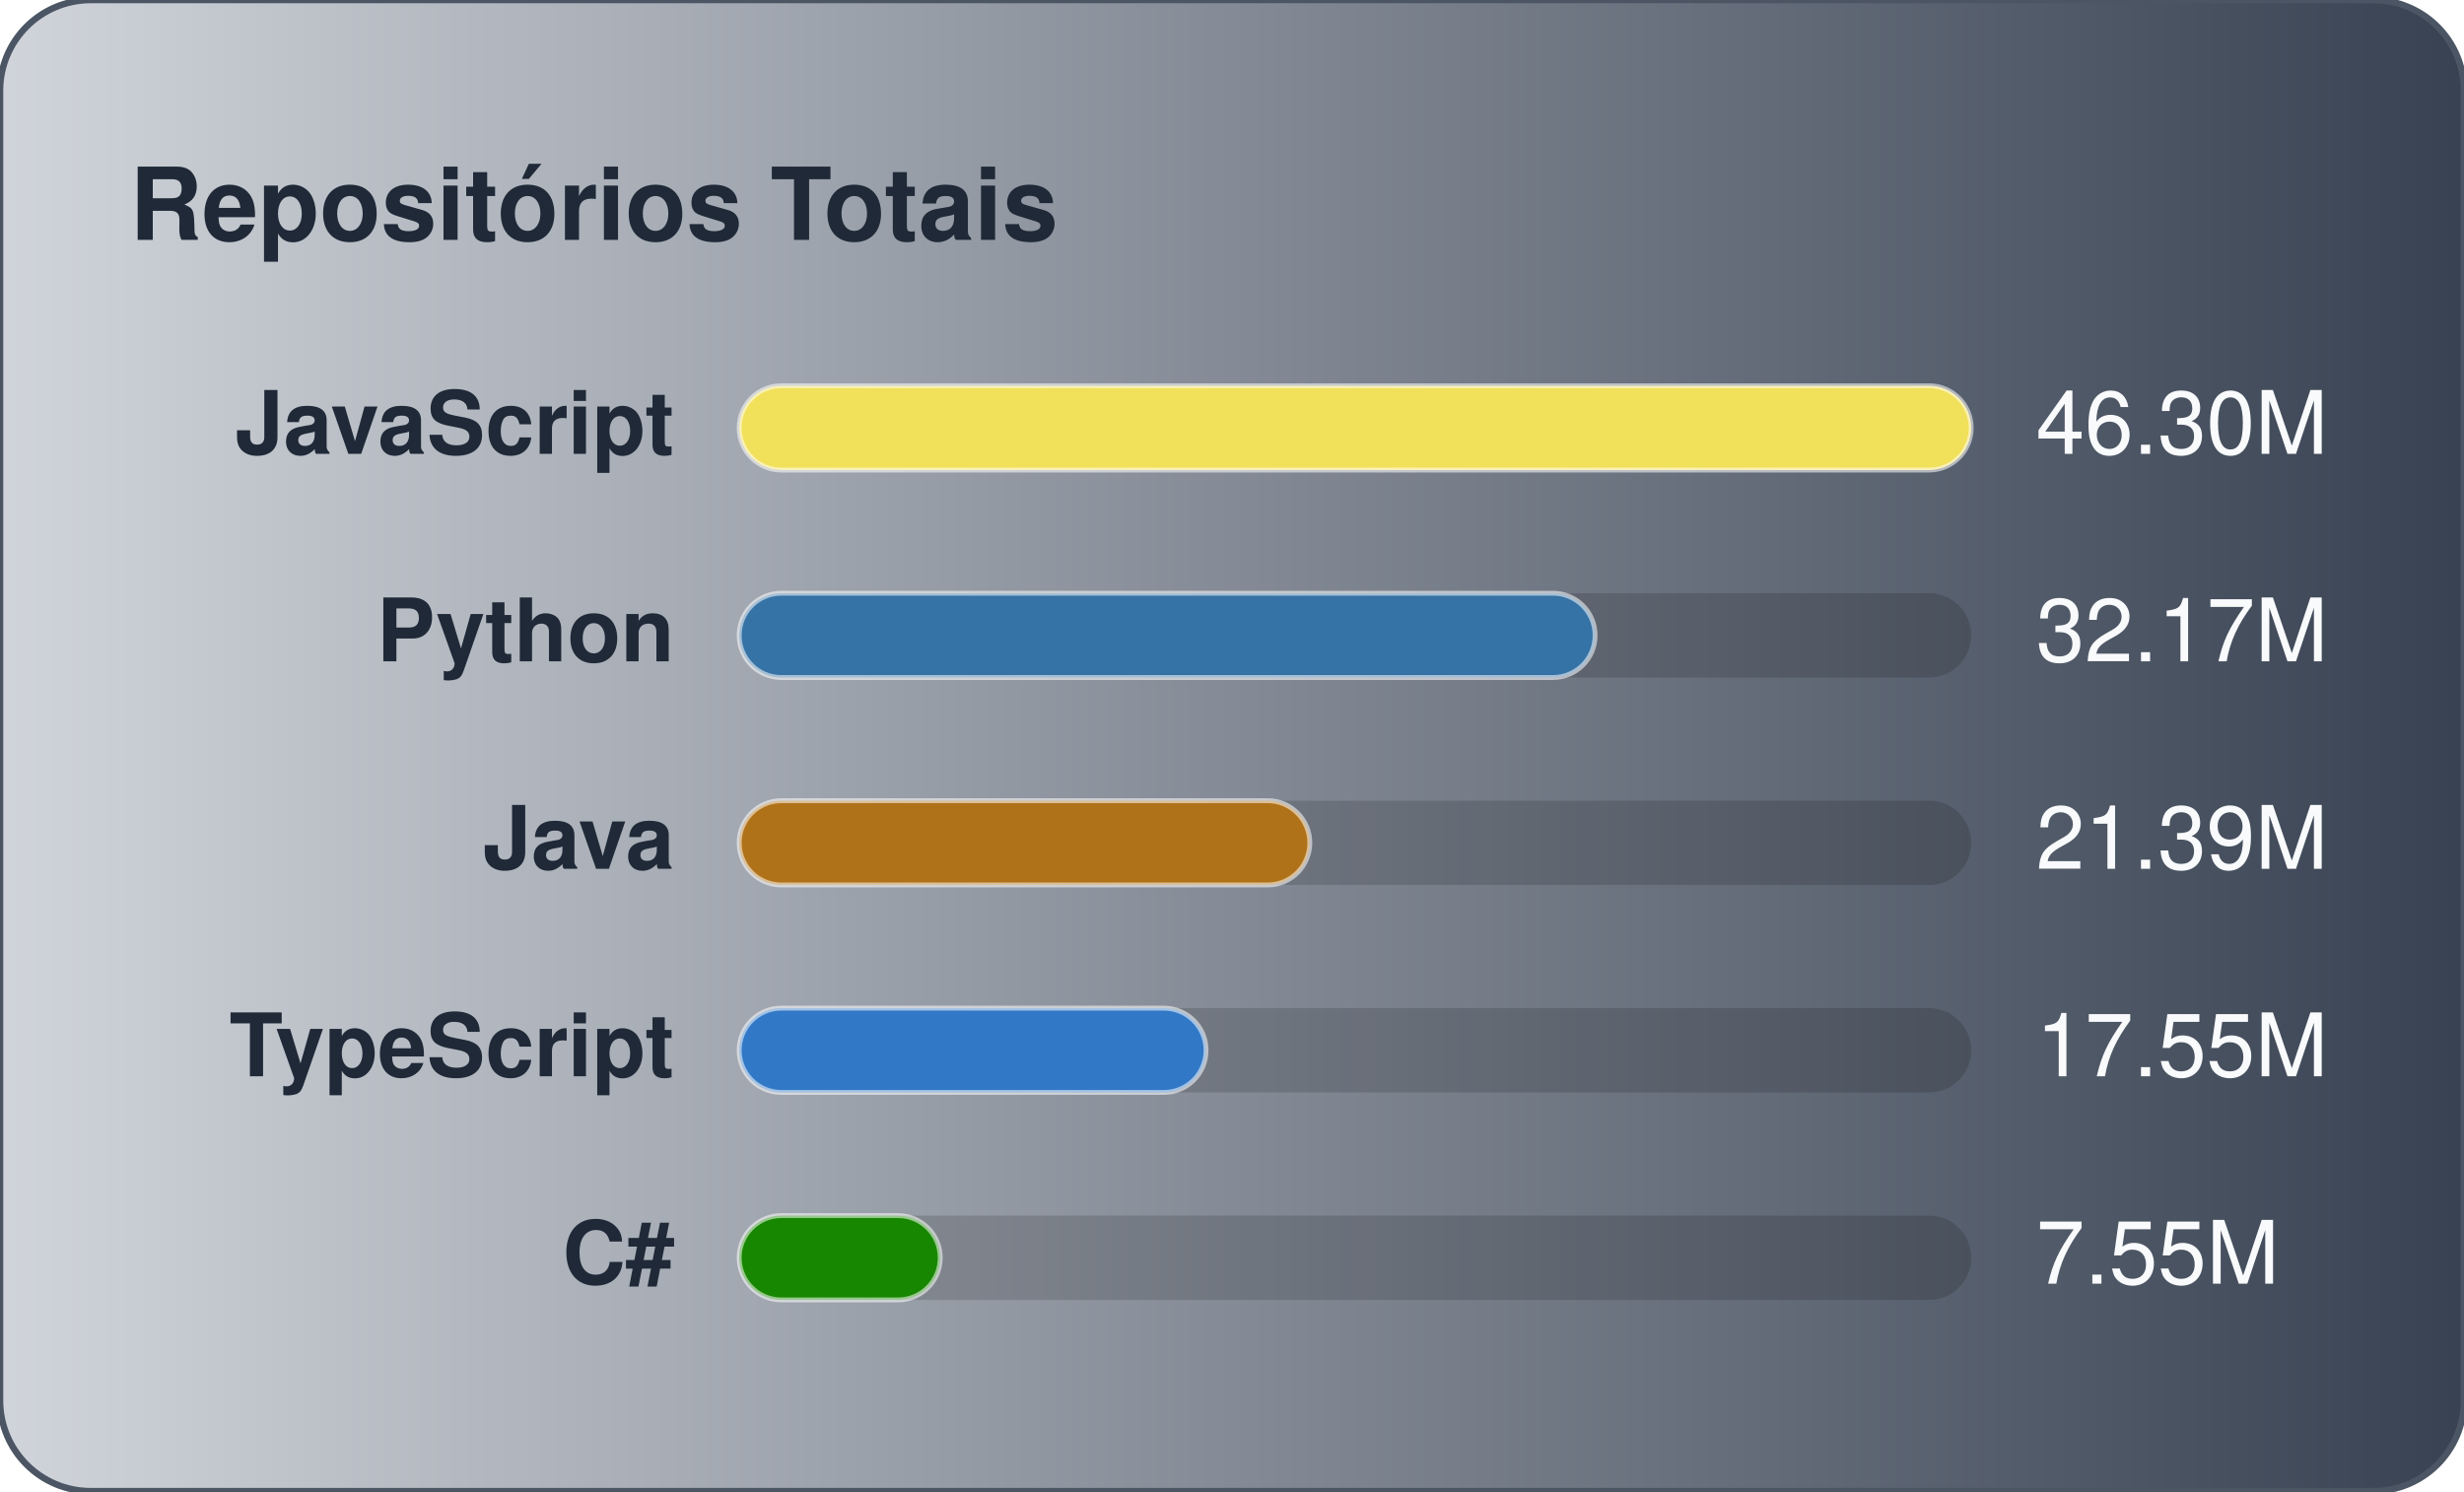
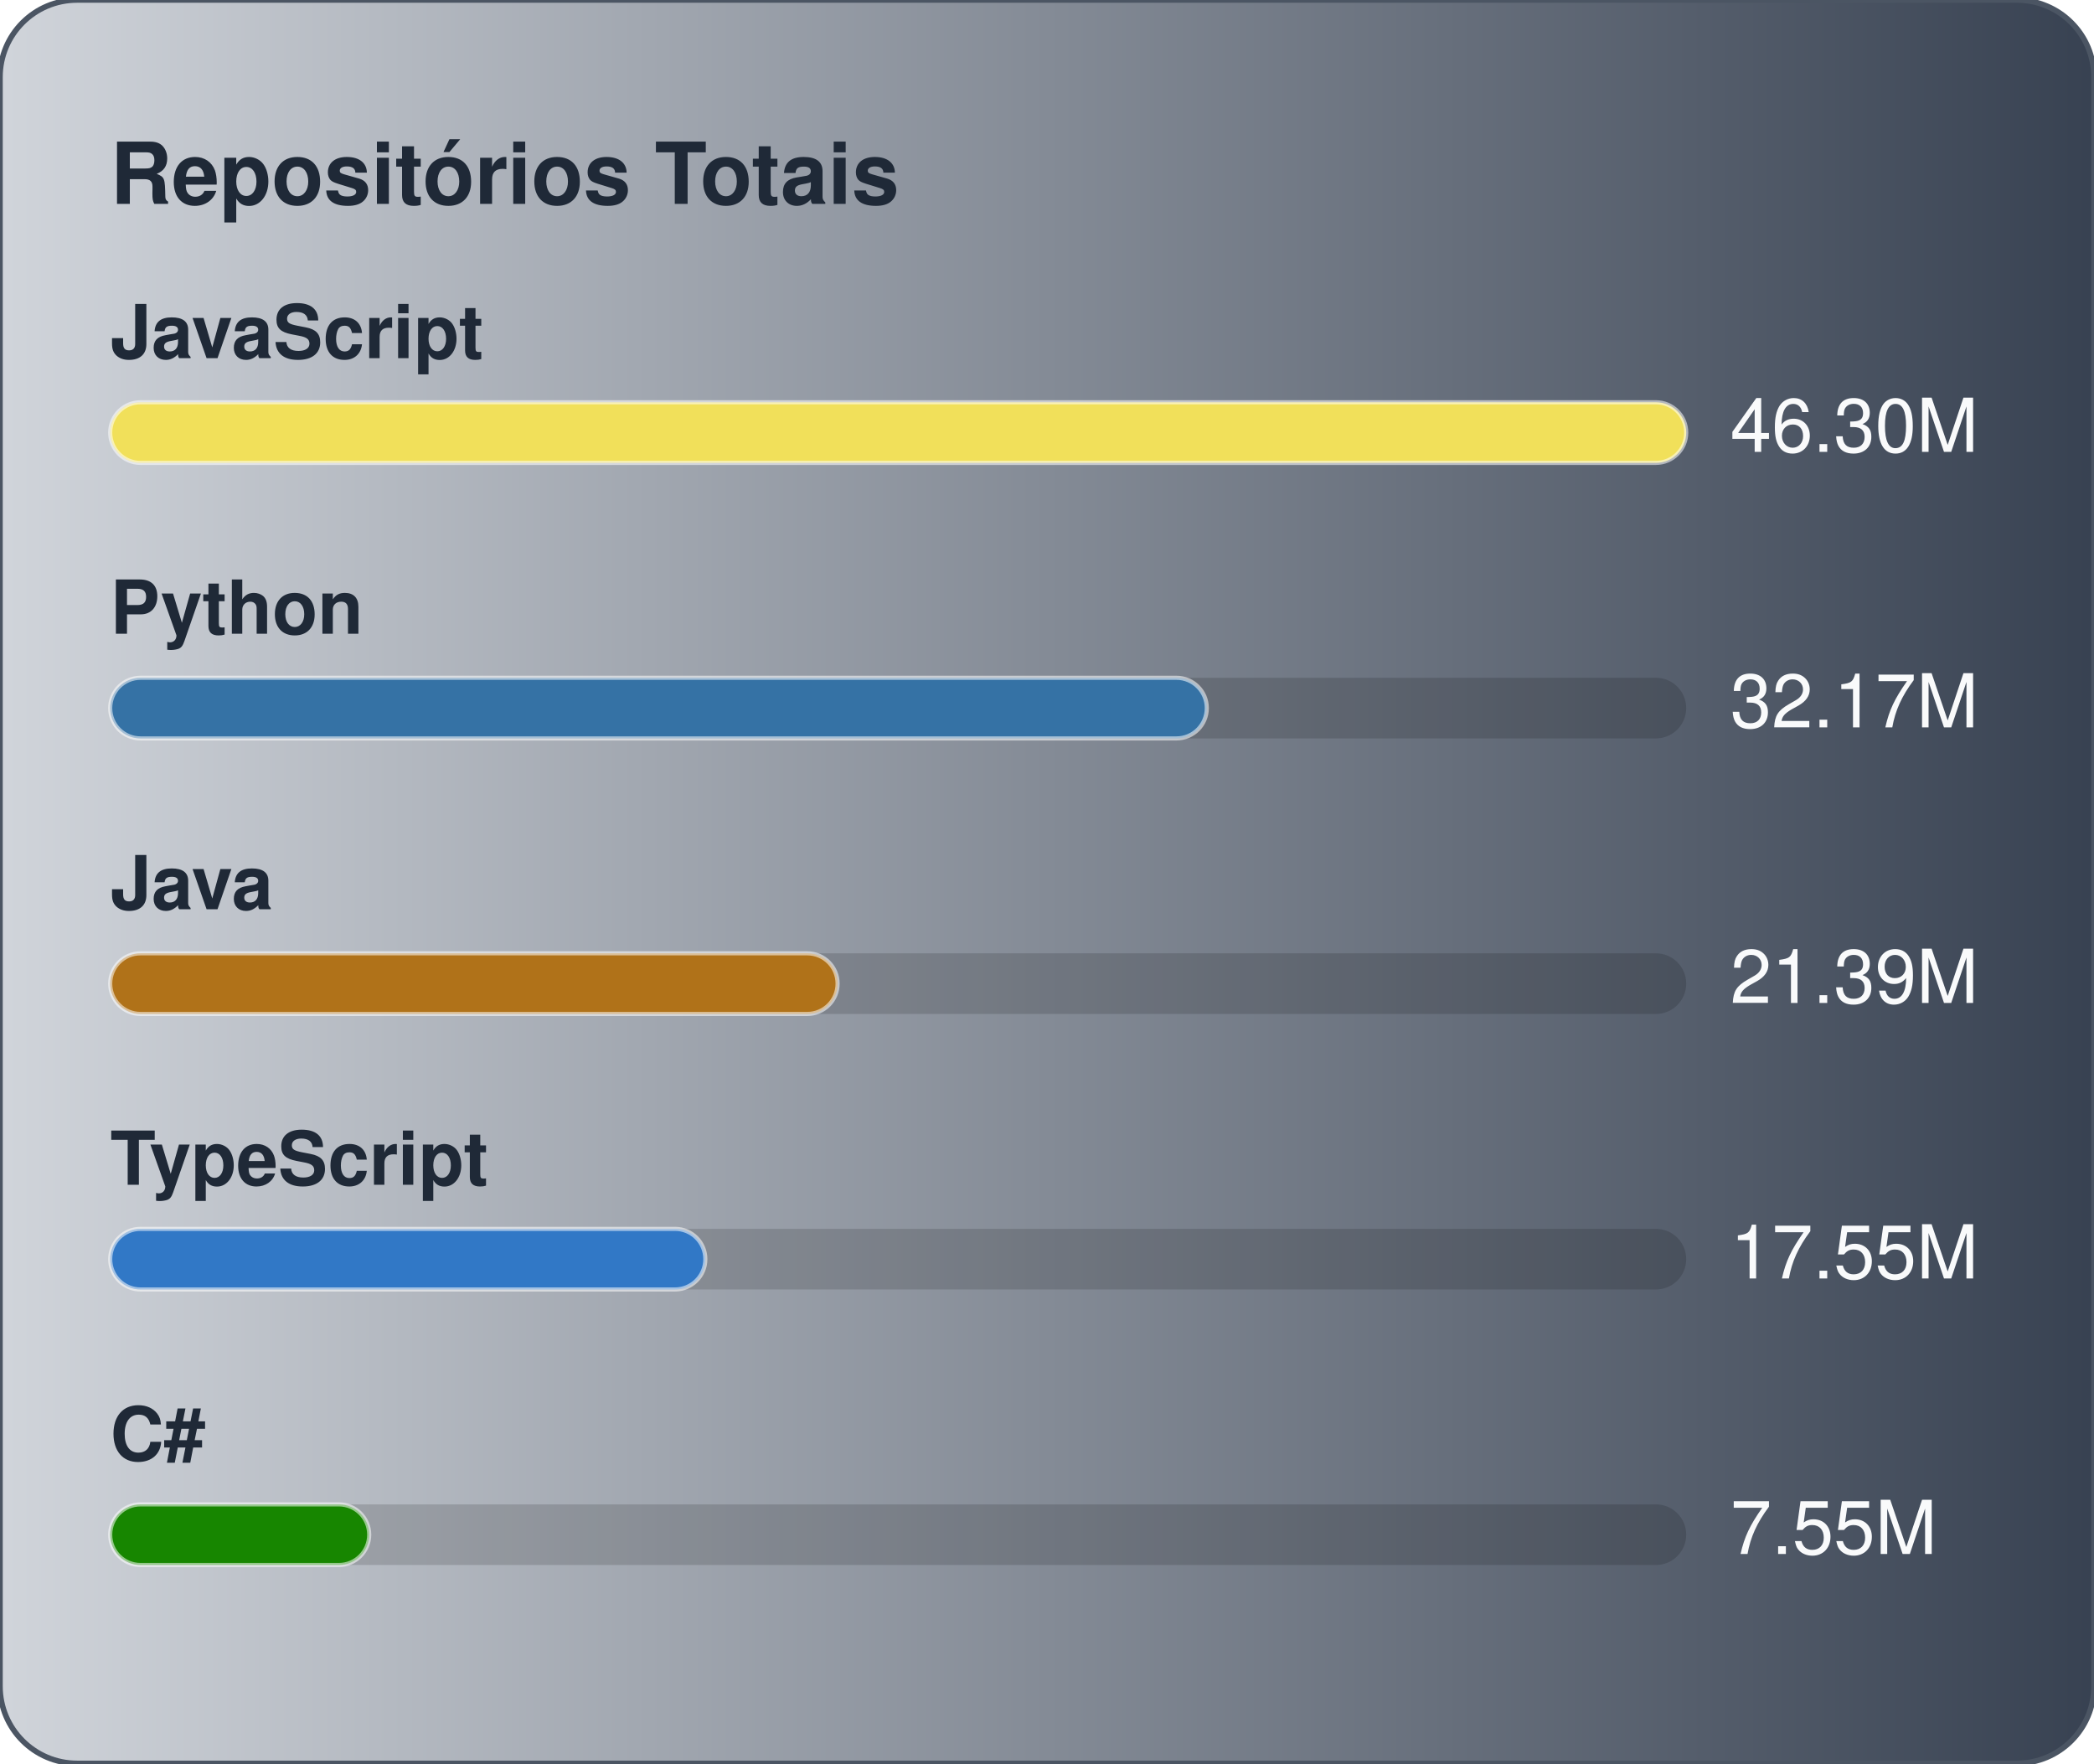
- <svg xmlns="http://www.w3.org/2000/svg" width="380" height="230" viewBox="0 0 380 230" role="img" aria-label="Repositórios Totais">
+ <svg xmlns="http://www.w3.org/2000/svg" width="380" height="320" viewBox="0 0 380 320" role="img" aria-label="Repositórios Totais">
  <defs>
    <linearGradient id="gradGithubTotal" x1="0%" y1="0%" x2="100%" y2="0%">
      <stop offset="0%" stop-color="#D1D5DB" />
      <stop offset="100%" stop-color="#374151" />
    </linearGradient>
  </defs>
  <style>
    text { font-family: -apple-system, BlinkMacSystemFont, "Segoe UI", Helvetica, Arial, sans-serif; font-size: 13.5px; }
    .card { fill: url(#gradGithubTotal); stroke: #4b5563; stroke-width: 1; }
    .title { fill: #1f2937; font-weight: 700; font-size: 15.5px; }
    .lbl { fill: #1f2937; font-weight: 600; }
    .val { fill: #f9fafb; }
    .track { fill: rgba(0,0,0,0.15); }
    .bar { stroke: rgba(255,255,255,0.55); stroke-width: 0.75; }
  </style>
-   <rect x="0" y="0" width="380" height="230" rx="14" class="card" />
+   <rect x="0" y="0" width="380" height="320" rx="14" class="card" />
  <text x="20" y="37" class="title">Repositórios Totais</text>
-   <text x="104" y="70.0" text-anchor="end" class="lbl">JavaScript</text>
-   <rect x="114" y="59.5" width="190" height="13" rx="6.5" class="track" />
-   <rect x="114" y="59.5" width="190" height="13" rx="6.5" fill="#f1e05a" class="bar" />
-   <text x="314" y="70.0" class="val">46.30M</text>
-   <text x="104" y="102.0" text-anchor="end" class="lbl">Python</text>
-   <rect x="114" y="91.5" width="190" height="13" rx="6.5" class="track" />
-   <rect x="114" y="91.5" width="132" height="13" rx="6.5" fill="#3572A5" class="bar" />
-   <text x="314" y="102.0" class="val">32.17M</text>
-   <text x="104" y="134.0" text-anchor="end" class="lbl">Java</text>
-   <rect x="114" y="123.5" width="190" height="13" rx="6.5" class="track" />
-   <rect x="114" y="123.5" width="88" height="13" rx="6.5" fill="#b07219" class="bar" />
-   <text x="314" y="134.0" class="val">21.39M</text>
-   <text x="104" y="166.0" text-anchor="end" class="lbl">TypeScript</text>
-   <rect x="114" y="155.5" width="190" height="13" rx="6.5" class="track" />
-   <rect x="114" y="155.5" width="72" height="13" rx="6.5" fill="#3178c6" class="bar" />
-   <text x="314" y="166.0" class="val">17.55M</text>
-   <text x="104" y="198.0" text-anchor="end" class="lbl">C#</text>
-   <rect x="114" y="187.5" width="190" height="13" rx="6.5" class="track" />
-   <rect x="114" y="187.5" width="31" height="13" rx="6.5" fill="#178600" class="bar" />
-   <text x="314" y="198.0" class="val">7.55M</text>
+   <text x="20" y="65" class="lbl">JavaScript</text>
+   <rect x="20" y="73" width="286" height="11" rx="5.5" class="track" />
+   <rect x="20" y="73" width="286" height="11" rx="5.5" fill="#f1e05a" class="bar" />
+   <text x="314" y="82" class="val">46.30M</text>
+   <text x="20" y="115" class="lbl">Python</text>
+   <rect x="20" y="123" width="286" height="11" rx="5.5" class="track" />
+   <rect x="20" y="123" width="199" height="11" rx="5.5" fill="#3572A5" class="bar" />
+   <text x="314" y="132" class="val">32.17M</text>
+   <text x="20" y="165" class="lbl">Java</text>
+   <rect x="20" y="173" width="286" height="11" rx="5.5" class="track" />
+   <rect x="20" y="173" width="132" height="11" rx="5.5" fill="#b07219" class="bar" />
+   <text x="314" y="182" class="val">21.39M</text>
+   <text x="20" y="215" class="lbl">TypeScript</text>
+   <rect x="20" y="223" width="286" height="11" rx="5.5" class="track" />
+   <rect x="20" y="223" width="108" height="11" rx="5.5" fill="#3178c6" class="bar" />
+   <text x="314" y="232" class="val">17.55M</text>
+   <text x="20" y="265" class="lbl">C#</text>
+   <rect x="20" y="273" width="286" height="11" rx="5.5" class="track" />
+   <rect x="20" y="273" width="47" height="11" rx="5.5" fill="#178600" class="bar" />
+   <text x="314" y="282" class="val">7.55M</text>
</svg>
